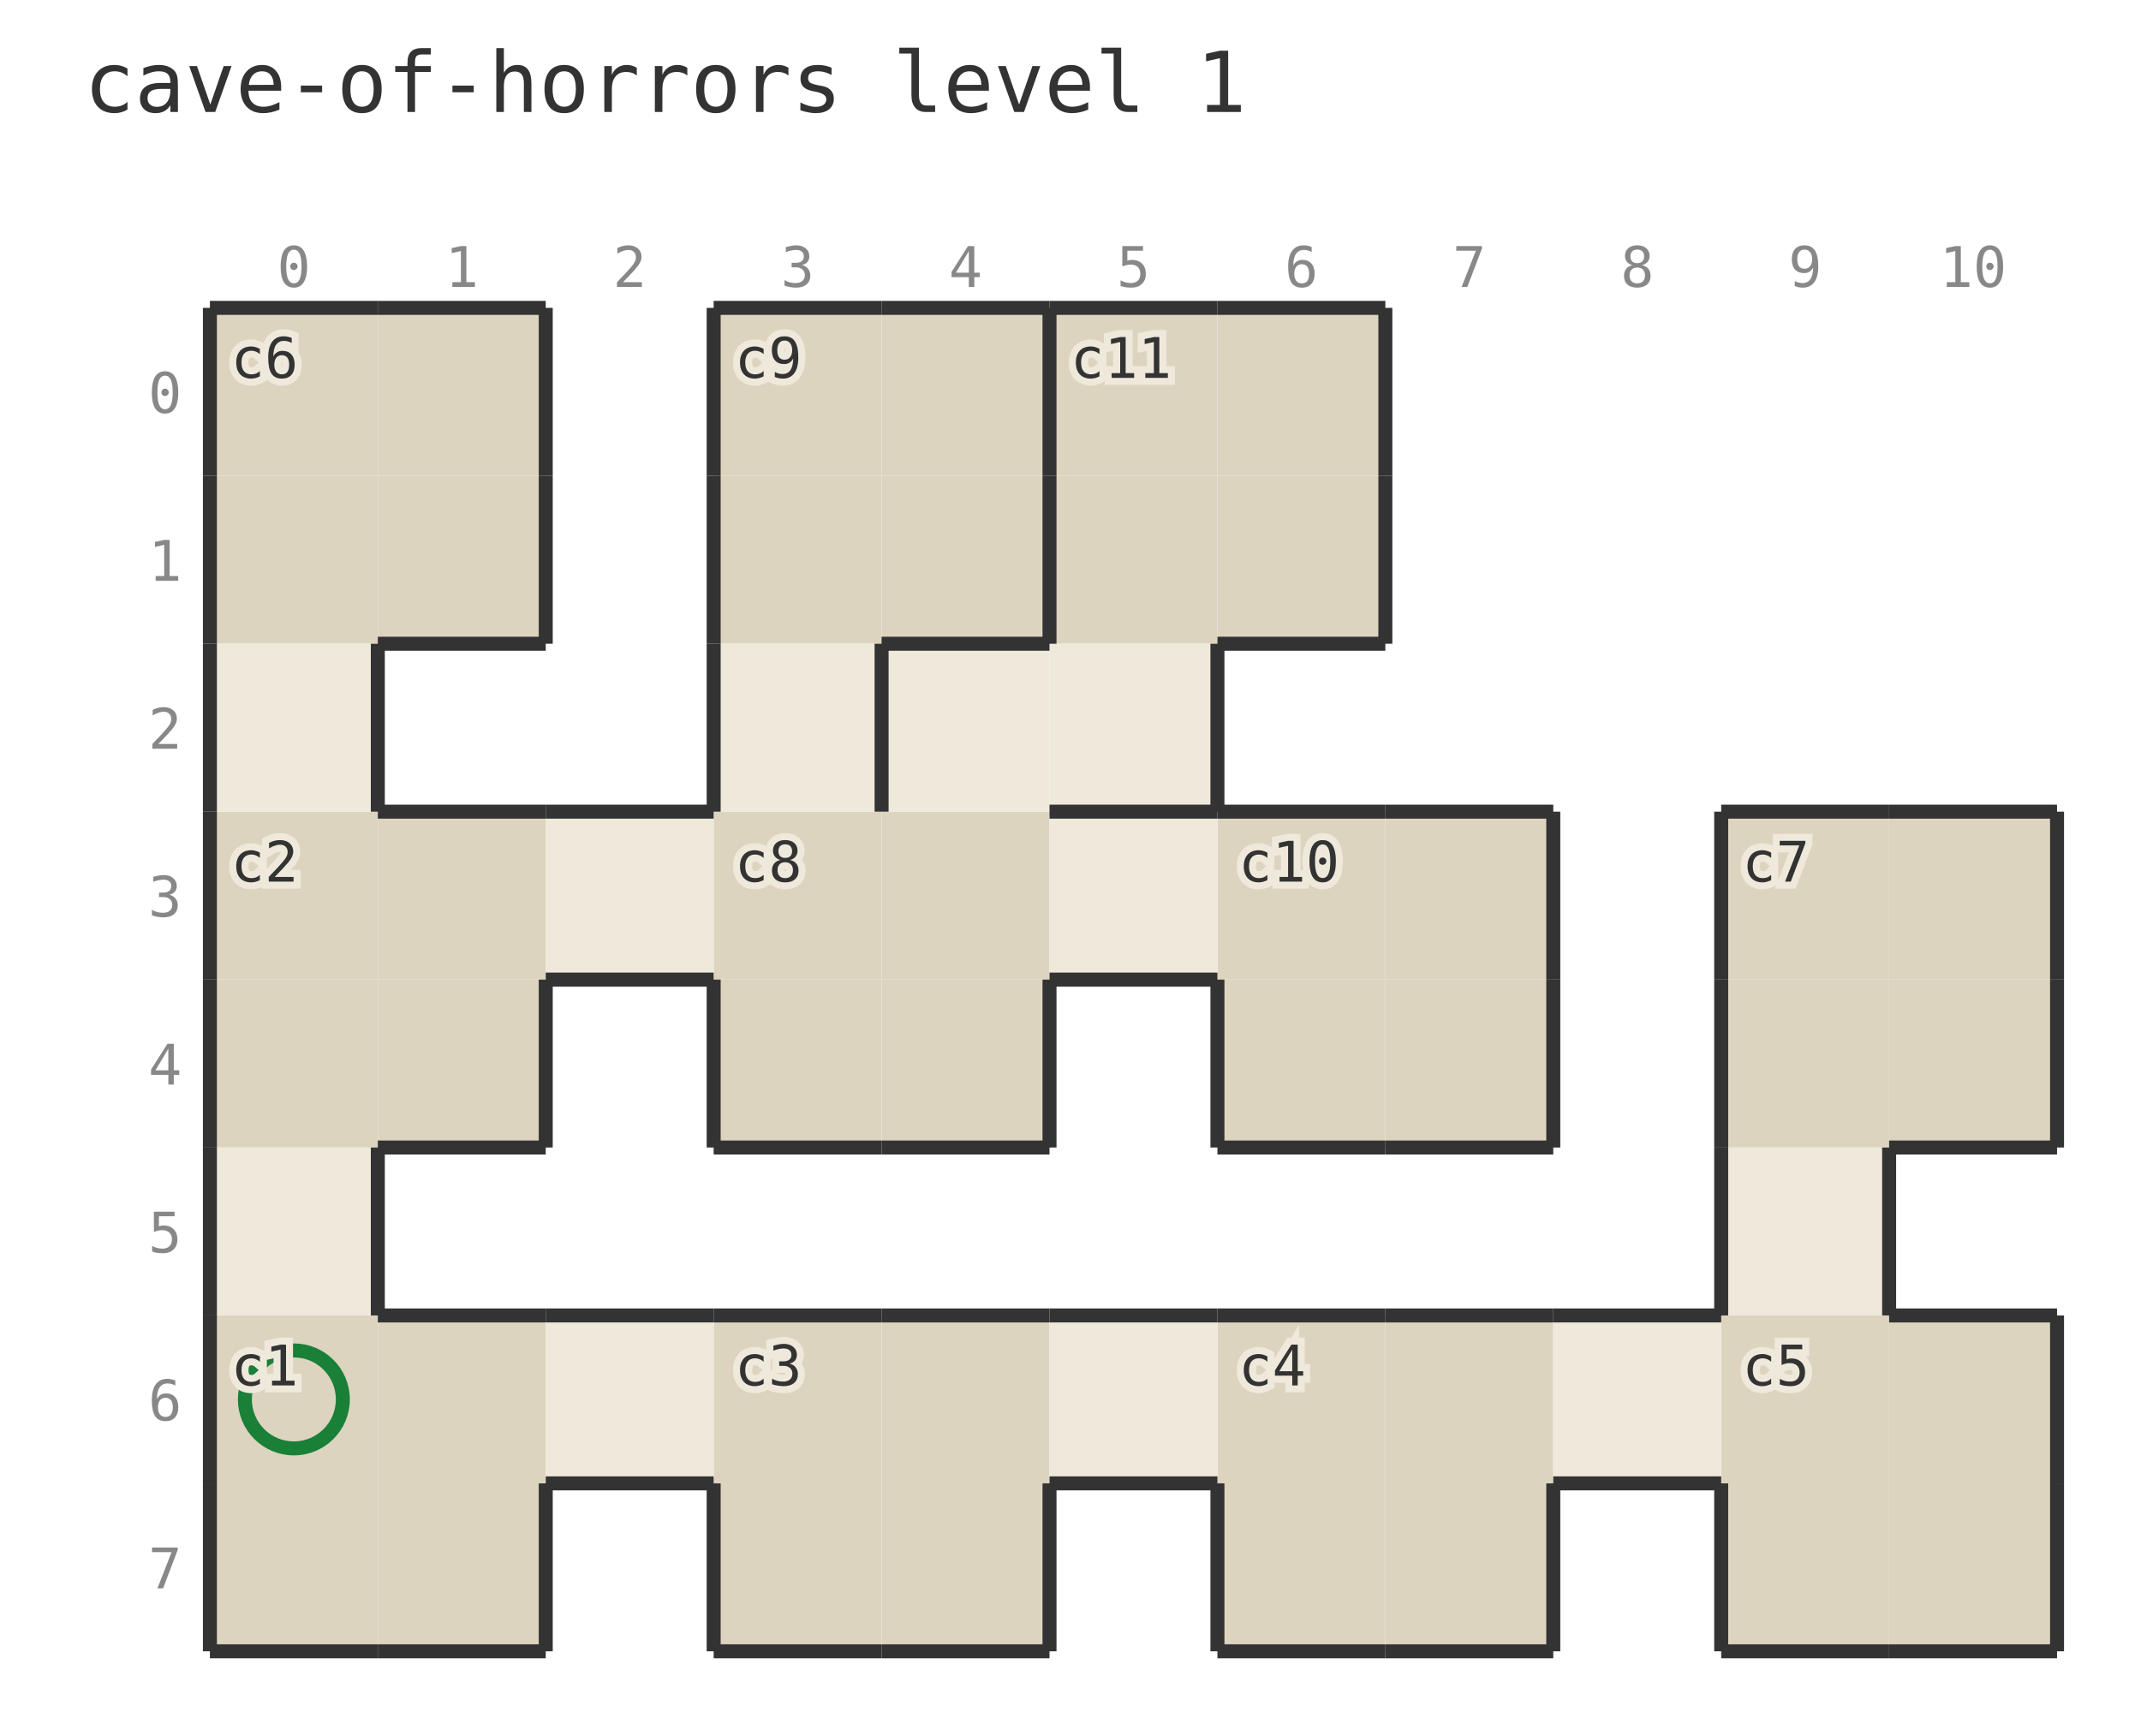
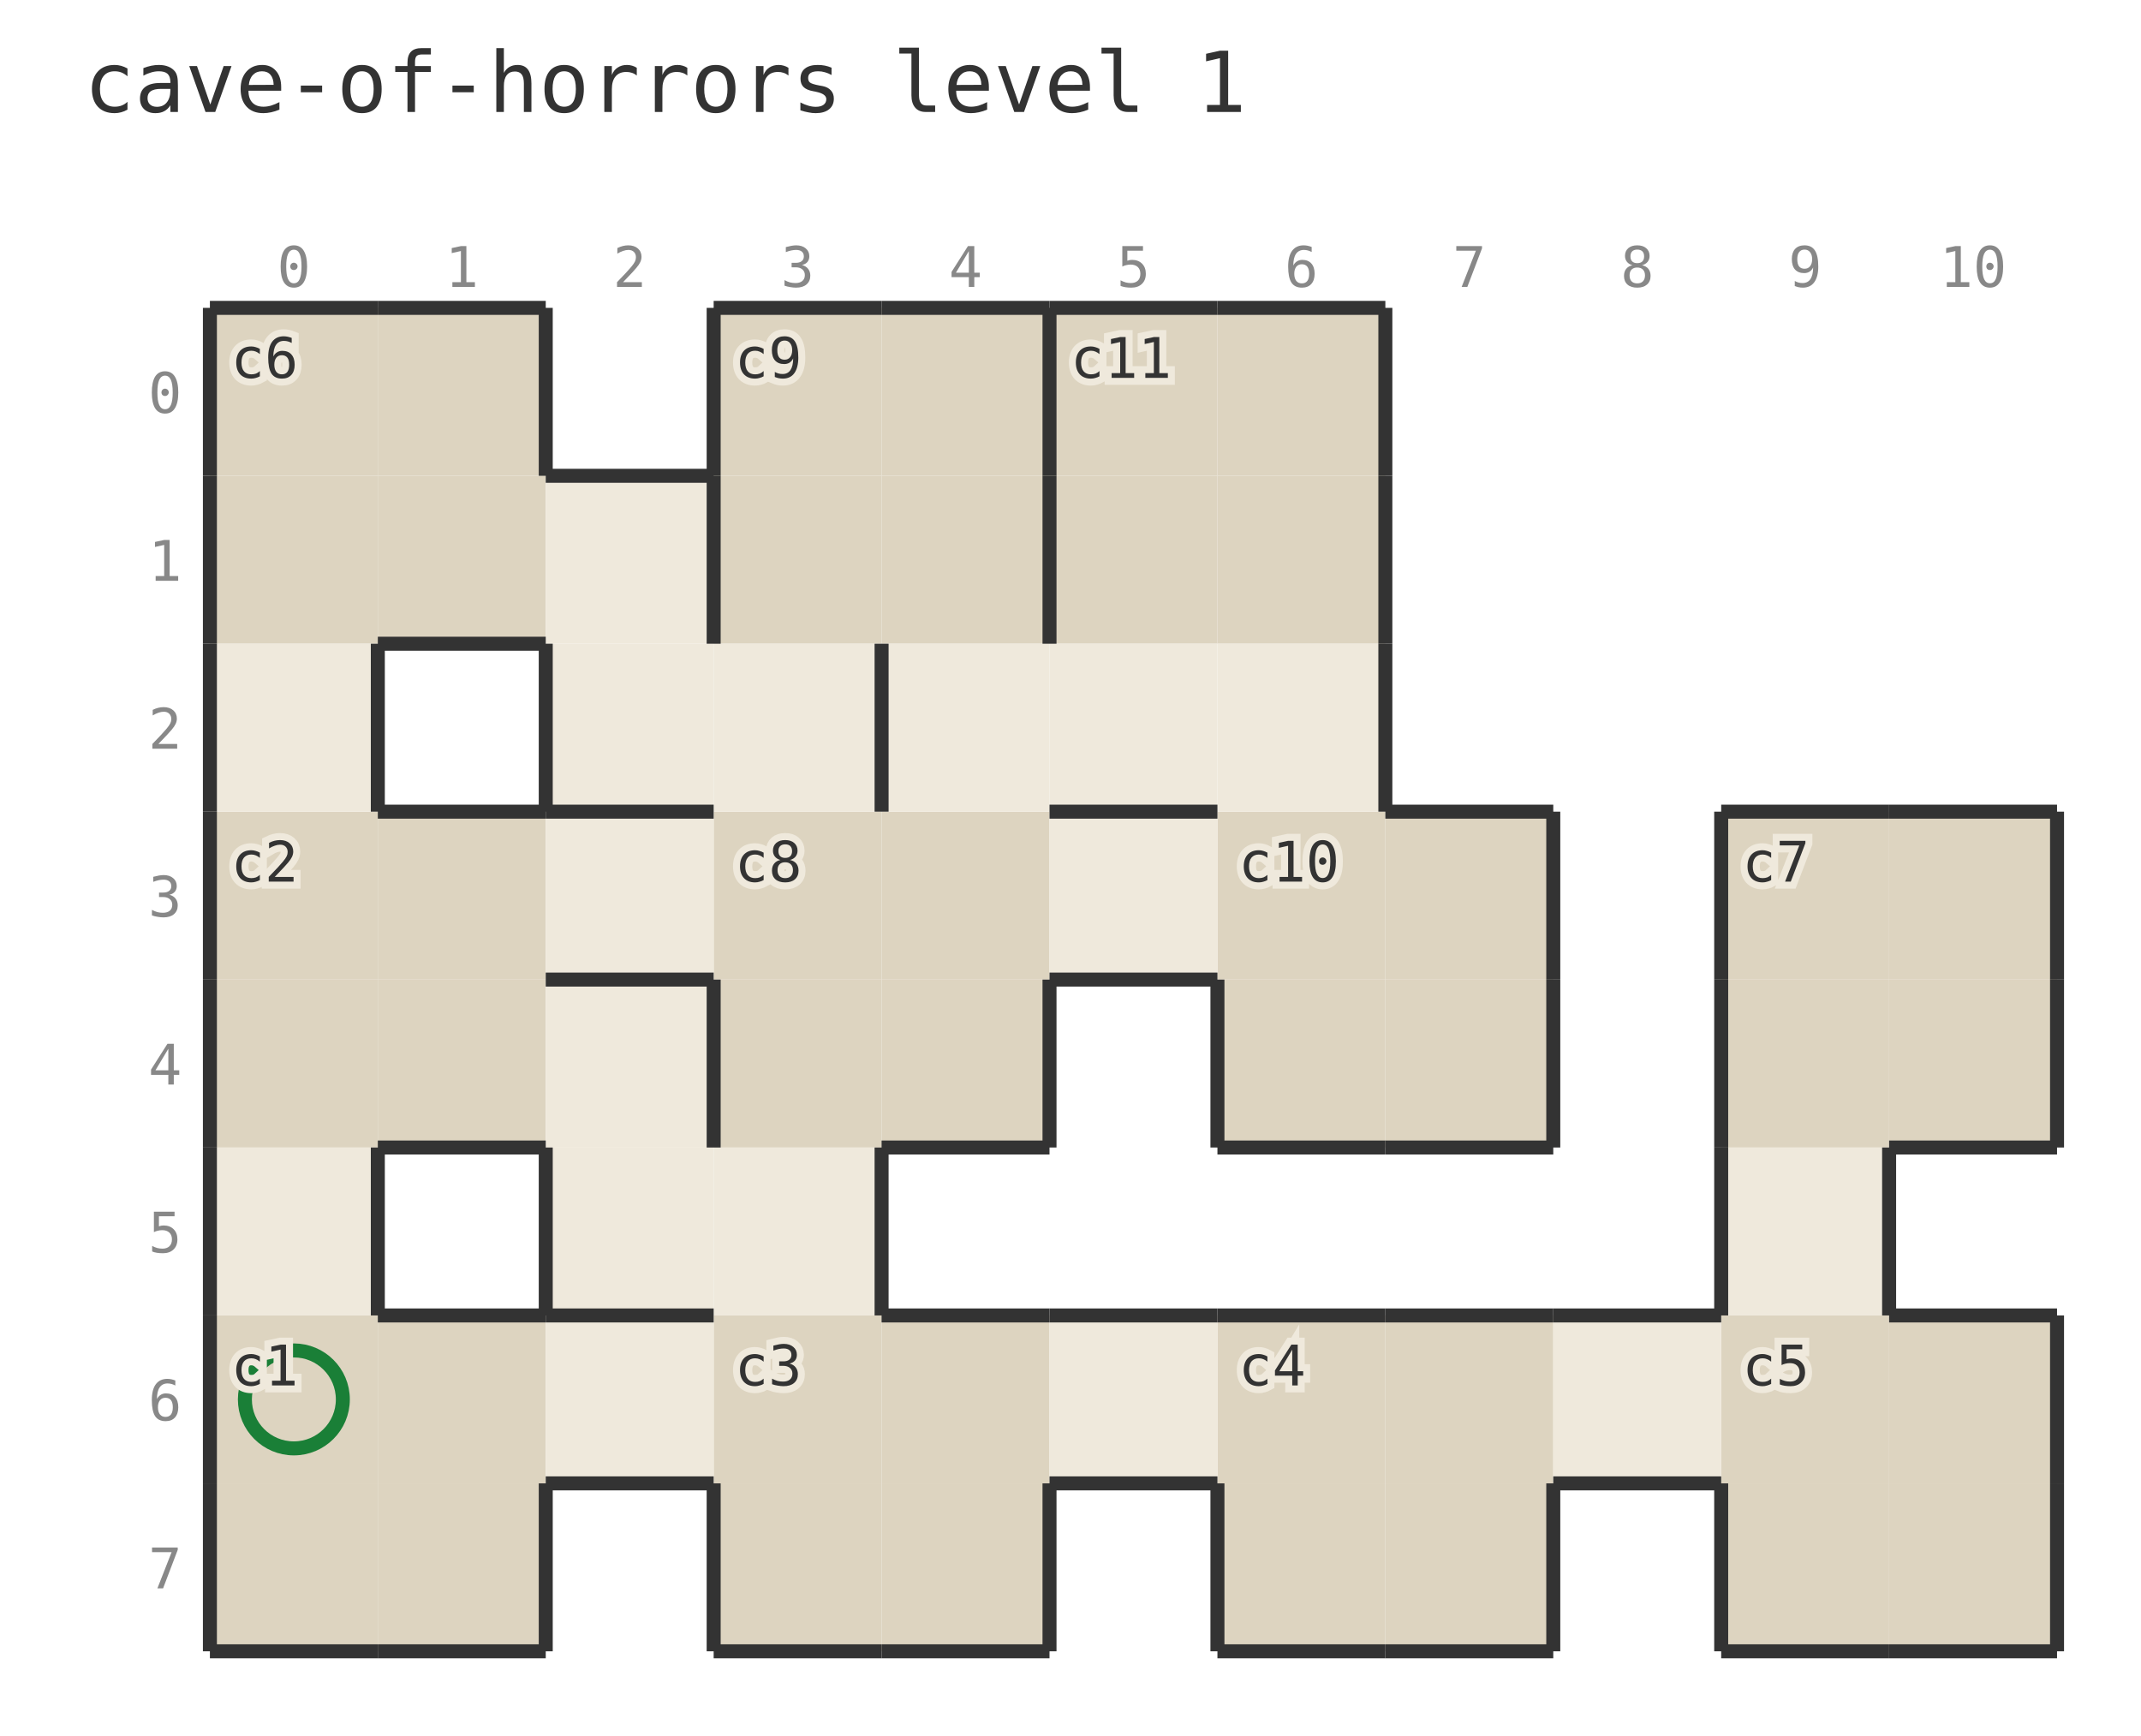
<svg xmlns="http://www.w3.org/2000/svg" width="306" height="248" viewBox="0 0 306 248">
  <text x="12" y="16" font-family="monospace" font-size="12" fill="#333333">cave-of-horrors level 1</text>
  <text x="42" y="41" font-family="monospace" font-size="8" text-anchor="middle" fill="#888888">0</text>
  <text x="66" y="41" font-family="monospace" font-size="8" text-anchor="middle" fill="#888888">1</text>
  <text x="90" y="41" font-family="monospace" font-size="8" text-anchor="middle" fill="#888888">2</text>
  <text x="114" y="41" font-family="monospace" font-size="8" text-anchor="middle" fill="#888888">3</text>
  <text x="138" y="41" font-family="monospace" font-size="8" text-anchor="middle" fill="#888888">4</text>
  <text x="162" y="41" font-family="monospace" font-size="8" text-anchor="middle" fill="#888888">5</text>
  <text x="186" y="41" font-family="monospace" font-size="8" text-anchor="middle" fill="#888888">6</text>
  <text x="210" y="41" font-family="monospace" font-size="8" text-anchor="middle" fill="#888888">7</text>
  <text x="234" y="41" font-family="monospace" font-size="8" text-anchor="middle" fill="#888888">8</text>
  <text x="258" y="41" font-family="monospace" font-size="8" text-anchor="middle" fill="#888888">9</text>
  <text x="282" y="41" font-family="monospace" font-size="8" text-anchor="middle" fill="#888888">10</text>
  <text x="26" y="59" font-family="monospace" font-size="8" text-anchor="end" fill="#888888">0</text>
  <text x="26" y="83" font-family="monospace" font-size="8" text-anchor="end" fill="#888888">1</text>
  <text x="26" y="107" font-family="monospace" font-size="8" text-anchor="end" fill="#888888">2</text>
  <text x="26" y="131" font-family="monospace" font-size="8" text-anchor="end" fill="#888888">3</text>
  <text x="26" y="155" font-family="monospace" font-size="8" text-anchor="end" fill="#888888">4</text>
  <text x="26" y="179" font-family="monospace" font-size="8" text-anchor="end" fill="#888888">5</text>
  <text x="26" y="203" font-family="monospace" font-size="8" text-anchor="end" fill="#888888">6</text>
  <text x="26" y="227" font-family="monospace" font-size="8" text-anchor="end" fill="#888888">7</text>
  <rect x="30" y="188" width="24" height="24" fill="#ddd4c0" />
  <rect x="54" y="188" width="24" height="24" fill="#ddd4c0" />
  <rect x="30" y="212" width="24" height="24" fill="#ddd4c0" />
  <rect x="54" y="212" width="24" height="24" fill="#ddd4c0" />
  <rect x="30" y="116" width="24" height="24" fill="#ddd4c0" />
  <rect x="54" y="116" width="24" height="24" fill="#ddd4c0" />
  <rect x="30" y="140" width="24" height="24" fill="#ddd4c0" />
  <rect x="54" y="140" width="24" height="24" fill="#ddd4c0" />
  <rect x="102" y="188" width="24" height="24" fill="#ddd4c0" />
  <rect x="126" y="188" width="24" height="24" fill="#ddd4c0" />
  <rect x="102" y="212" width="24" height="24" fill="#ddd4c0" />
  <rect x="126" y="212" width="24" height="24" fill="#ddd4c0" />
  <rect x="174" y="188" width="24" height="24" fill="#ddd4c0" />
  <rect x="198" y="188" width="24" height="24" fill="#ddd4c0" />
  <rect x="174" y="212" width="24" height="24" fill="#ddd4c0" />
  <rect x="198" y="212" width="24" height="24" fill="#ddd4c0" />
  <rect x="246" y="188" width="24" height="24" fill="#ddd4c0" />
  <rect x="270" y="188" width="24" height="24" fill="#ddd4c0" />
  <rect x="246" y="212" width="24" height="24" fill="#ddd4c0" />
  <rect x="270" y="212" width="24" height="24" fill="#ddd4c0" />
  <rect x="30" y="44" width="24" height="24" fill="#ddd4c0" />
  <rect x="54" y="44" width="24" height="24" fill="#ddd4c0" />
  <rect x="30" y="68" width="24" height="24" fill="#ddd4c0" />
  <rect x="54" y="68" width="24" height="24" fill="#ddd4c0" />
  <rect x="246" y="116" width="24" height="24" fill="#ddd4c0" />
  <rect x="270" y="116" width="24" height="24" fill="#ddd4c0" />
  <rect x="246" y="140" width="24" height="24" fill="#ddd4c0" />
  <rect x="270" y="140" width="24" height="24" fill="#ddd4c0" />
  <rect x="102" y="116" width="24" height="24" fill="#ddd4c0" />
  <rect x="126" y="116" width="24" height="24" fill="#ddd4c0" />
  <rect x="102" y="140" width="24" height="24" fill="#ddd4c0" />
  <rect x="126" y="140" width="24" height="24" fill="#ddd4c0" />
  <rect x="102" y="44" width="24" height="24" fill="#ddd4c0" />
  <rect x="126" y="44" width="24" height="24" fill="#ddd4c0" />
  <rect x="102" y="68" width="24" height="24" fill="#ddd4c0" />
  <rect x="126" y="68" width="24" height="24" fill="#ddd4c0" />
  <rect x="174" y="116" width="24" height="24" fill="#ddd4c0" />
  <rect x="198" y="116" width="24" height="24" fill="#ddd4c0" />
  <rect x="174" y="140" width="24" height="24" fill="#ddd4c0" />
  <rect x="198" y="140" width="24" height="24" fill="#ddd4c0" />
  <rect x="150" y="44" width="24" height="24" fill="#ddd4c0" />
  <rect x="174" y="44" width="24" height="24" fill="#ddd4c0" />
  <rect x="150" y="68" width="24" height="24" fill="#ddd4c0" />
  <rect x="174" y="68" width="24" height="24" fill="#ddd4c0" />
+   <rect x="78" y="68" width="24" height="24" fill="#efe9dc" />
  <rect x="30" y="92" width="24" height="24" fill="#efe9dc" />
+   <rect x="78" y="92" width="24" height="24" fill="#efe9dc" />
  <rect x="102" y="92" width="24" height="24" fill="#efe9dc" />
  <rect x="126" y="92" width="24" height="24" fill="#efe9dc" />
  <rect x="150" y="92" width="24" height="24" fill="#efe9dc" />
+   <rect x="174" y="92" width="24" height="24" fill="#efe9dc" />
  <rect x="78" y="116" width="24" height="24" fill="#efe9dc" />
  <rect x="150" y="116" width="24" height="24" fill="#efe9dc" />
+   <rect x="78" y="140" width="24" height="24" fill="#efe9dc" />
  <rect x="30" y="164" width="24" height="24" fill="#efe9dc" />
+   <rect x="78" y="164" width="24" height="24" fill="#efe9dc" />
+   <rect x="102" y="164" width="24" height="24" fill="#efe9dc" />
  <rect x="246" y="164" width="24" height="24" fill="#efe9dc" />
  <rect x="78" y="188" width="24" height="24" fill="#efe9dc" />
  <rect x="150" y="188" width="24" height="24" fill="#efe9dc" />
  <rect x="222" y="188" width="24" height="24" fill="#efe9dc" />
  <line x1="30" y1="44" x2="30" y2="68" stroke="#333333" stroke-width="2" />
  <line x1="30" y1="44" x2="54" y2="44" stroke="#333333" stroke-width="2" />
  <line x1="30" y1="68" x2="30" y2="92" stroke="#333333" stroke-width="2" />
  <line x1="30" y1="92" x2="30" y2="116" stroke="#333333" stroke-width="2" />
  <line x1="30" y1="116" x2="30" y2="140" stroke="#333333" stroke-width="2" />
  <line x1="30" y1="140" x2="30" y2="164" stroke="#333333" stroke-width="2" />
  <line x1="30" y1="164" x2="30" y2="188" stroke="#333333" stroke-width="2" />
  <line x1="30" y1="188" x2="30" y2="212" stroke="#333333" stroke-width="2" />
  <line x1="30" y1="212" x2="30" y2="236" stroke="#333333" stroke-width="2" />
  <line x1="30" y1="236" x2="54" y2="236" stroke="#333333" stroke-width="2" />
  <line x1="54" y1="44" x2="78" y2="44" stroke="#333333" stroke-width="2" />
  <line x1="54" y1="92" x2="54" y2="116" stroke="#333333" stroke-width="2" />
  <line x1="54" y1="92" x2="78" y2="92" stroke="#333333" stroke-width="2" />
  <line x1="54" y1="116" x2="78" y2="116" stroke="#333333" stroke-width="2" />
  <line x1="54" y1="164" x2="54" y2="188" stroke="#333333" stroke-width="2" />
  <line x1="54" y1="164" x2="78" y2="164" stroke="#333333" stroke-width="2" />
  <line x1="54" y1="188" x2="78" y2="188" stroke="#333333" stroke-width="2" />
  <line x1="54" y1="236" x2="78" y2="236" stroke="#333333" stroke-width="2" />
  <line x1="78" y1="44" x2="78" y2="68" stroke="#333333" stroke-width="2" />
-   <line x1="78" y1="68" x2="78" y2="92" stroke="#333333" stroke-width="2" />
+   <line x1="78" y1="68" x2="102" y2="68" stroke="#333333" stroke-width="2" />
+   <line x1="78" y1="92" x2="78" y2="116" stroke="#333333" stroke-width="2" />
  <line x1="78" y1="116" x2="102" y2="116" stroke="#333333" stroke-width="2" />
-   <line x1="78" y1="140" x2="78" y2="164" stroke="#333333" stroke-width="2" />
  <line x1="78" y1="140" x2="102" y2="140" stroke="#333333" stroke-width="2" />
+   <line x1="78" y1="164" x2="78" y2="188" stroke="#333333" stroke-width="2" />
  <line x1="78" y1="188" x2="102" y2="188" stroke="#333333" stroke-width="2" />
  <line x1="78" y1="212" x2="78" y2="236" stroke="#333333" stroke-width="2" />
  <line x1="78" y1="212" x2="102" y2="212" stroke="#333333" stroke-width="2" />
  <line x1="102" y1="44" x2="102" y2="68" stroke="#333333" stroke-width="2" />
  <line x1="102" y1="44" x2="126" y2="44" stroke="#333333" stroke-width="2" />
  <line x1="102" y1="68" x2="102" y2="92" stroke="#333333" stroke-width="2" />
-   <line x1="102" y1="92" x2="102" y2="116" stroke="#333333" stroke-width="2" />
  <line x1="102" y1="140" x2="102" y2="164" stroke="#333333" stroke-width="2" />
-   <line x1="102" y1="164" x2="126" y2="164" stroke="#333333" stroke-width="2" />
-   <line x1="102" y1="188" x2="126" y2="188" stroke="#333333" stroke-width="2" />
  <line x1="102" y1="212" x2="102" y2="236" stroke="#333333" stroke-width="2" />
  <line x1="102" y1="236" x2="126" y2="236" stroke="#333333" stroke-width="2" />
  <line x1="126" y1="44" x2="150" y2="44" stroke="#333333" stroke-width="2" />
  <line x1="126" y1="92" x2="126" y2="116" stroke="#333333" stroke-width="2" />
-   <line x1="126" y1="92" x2="150" y2="92" stroke="#333333" stroke-width="2" />
+   <line x1="126" y1="164" x2="126" y2="188" stroke="#333333" stroke-width="2" />
  <line x1="126" y1="164" x2="150" y2="164" stroke="#333333" stroke-width="2" />
  <line x1="126" y1="188" x2="150" y2="188" stroke="#333333" stroke-width="2" />
  <line x1="126" y1="236" x2="150" y2="236" stroke="#333333" stroke-width="2" />
  <line x1="150" y1="44" x2="150" y2="68" stroke="#333333" stroke-width="2" />
  <line x1="150" y1="44" x2="174" y2="44" stroke="#333333" stroke-width="2" />
  <line x1="150" y1="68" x2="150" y2="92" stroke="#333333" stroke-width="2" />
  <line x1="150" y1="116" x2="174" y2="116" stroke="#333333" stroke-width="2" />
  <line x1="150" y1="140" x2="150" y2="164" stroke="#333333" stroke-width="2" />
  <line x1="150" y1="140" x2="174" y2="140" stroke="#333333" stroke-width="2" />
  <line x1="150" y1="188" x2="174" y2="188" stroke="#333333" stroke-width="2" />
  <line x1="150" y1="212" x2="150" y2="236" stroke="#333333" stroke-width="2" />
  <line x1="150" y1="212" x2="174" y2="212" stroke="#333333" stroke-width="2" />
  <line x1="174" y1="44" x2="198" y2="44" stroke="#333333" stroke-width="2" />
-   <line x1="174" y1="92" x2="174" y2="116" stroke="#333333" stroke-width="2" />
-   <line x1="174" y1="92" x2="198" y2="92" stroke="#333333" stroke-width="2" />
-   <line x1="174" y1="116" x2="198" y2="116" stroke="#333333" stroke-width="2" />
  <line x1="174" y1="140" x2="174" y2="164" stroke="#333333" stroke-width="2" />
  <line x1="174" y1="164" x2="198" y2="164" stroke="#333333" stroke-width="2" />
  <line x1="174" y1="188" x2="198" y2="188" stroke="#333333" stroke-width="2" />
  <line x1="174" y1="212" x2="174" y2="236" stroke="#333333" stroke-width="2" />
  <line x1="174" y1="236" x2="198" y2="236" stroke="#333333" stroke-width="2" />
  <line x1="198" y1="44" x2="198" y2="68" stroke="#333333" stroke-width="2" />
  <line x1="198" y1="68" x2="198" y2="92" stroke="#333333" stroke-width="2" />
+   <line x1="198" y1="92" x2="198" y2="116" stroke="#333333" stroke-width="2" />
  <line x1="198" y1="116" x2="222" y2="116" stroke="#333333" stroke-width="2" />
  <line x1="198" y1="164" x2="222" y2="164" stroke="#333333" stroke-width="2" />
  <line x1="198" y1="188" x2="222" y2="188" stroke="#333333" stroke-width="2" />
  <line x1="198" y1="236" x2="222" y2="236" stroke="#333333" stroke-width="2" />
  <line x1="222" y1="116" x2="222" y2="140" stroke="#333333" stroke-width="2" />
  <line x1="222" y1="140" x2="222" y2="164" stroke="#333333" stroke-width="2" />
  <line x1="222" y1="188" x2="246" y2="188" stroke="#333333" stroke-width="2" />
  <line x1="222" y1="212" x2="222" y2="236" stroke="#333333" stroke-width="2" />
  <line x1="222" y1="212" x2="246" y2="212" stroke="#333333" stroke-width="2" />
  <line x1="246" y1="116" x2="246" y2="140" stroke="#333333" stroke-width="2" />
  <line x1="246" y1="116" x2="270" y2="116" stroke="#333333" stroke-width="2" />
  <line x1="246" y1="140" x2="246" y2="164" stroke="#333333" stroke-width="2" />
  <line x1="246" y1="164" x2="246" y2="188" stroke="#333333" stroke-width="2" />
  <line x1="246" y1="212" x2="246" y2="236" stroke="#333333" stroke-width="2" />
  <line x1="246" y1="236" x2="270" y2="236" stroke="#333333" stroke-width="2" />
  <line x1="270" y1="116" x2="294" y2="116" stroke="#333333" stroke-width="2" />
  <line x1="270" y1="164" x2="270" y2="188" stroke="#333333" stroke-width="2" />
  <line x1="270" y1="164" x2="294" y2="164" stroke="#333333" stroke-width="2" />
  <line x1="270" y1="188" x2="294" y2="188" stroke="#333333" stroke-width="2" />
  <line x1="270" y1="236" x2="294" y2="236" stroke="#333333" stroke-width="2" />
  <line x1="294" y1="116" x2="294" y2="140" stroke="#333333" stroke-width="2" />
  <line x1="294" y1="140" x2="294" y2="164" stroke="#333333" stroke-width="2" />
  <line x1="294" y1="188" x2="294" y2="212" stroke="#333333" stroke-width="2" />
  <line x1="294" y1="212" x2="294" y2="236" stroke="#333333" stroke-width="2" />
  <circle cx="42" cy="200" r="7" fill="none" stroke="#1a7f37" stroke-width="2" />
  <text x="33" y="198" font-family="monospace" font-size="8" paint-order="stroke" stroke="#efe9dc" stroke-width="2" fill="#333333">c1</text>
  <text x="33" y="126" font-family="monospace" font-size="8" paint-order="stroke" stroke="#efe9dc" stroke-width="2" fill="#333333">c2</text>
  <text x="105" y="198" font-family="monospace" font-size="8" paint-order="stroke" stroke="#efe9dc" stroke-width="2" fill="#333333">c3</text>
  <text x="177" y="198" font-family="monospace" font-size="8" paint-order="stroke" stroke="#efe9dc" stroke-width="2" fill="#333333">c4</text>
  <text x="249" y="198" font-family="monospace" font-size="8" paint-order="stroke" stroke="#efe9dc" stroke-width="2" fill="#333333">c5</text>
  <text x="33" y="54" font-family="monospace" font-size="8" paint-order="stroke" stroke="#efe9dc" stroke-width="2" fill="#333333">c6</text>
  <text x="249" y="126" font-family="monospace" font-size="8" paint-order="stroke" stroke="#efe9dc" stroke-width="2" fill="#333333">c7</text>
  <text x="105" y="126" font-family="monospace" font-size="8" paint-order="stroke" stroke="#efe9dc" stroke-width="2" fill="#333333">c8</text>
  <text x="105" y="54" font-family="monospace" font-size="8" paint-order="stroke" stroke="#efe9dc" stroke-width="2" fill="#333333">c9</text>
  <text x="177" y="126" font-family="monospace" font-size="8" paint-order="stroke" stroke="#efe9dc" stroke-width="2" fill="#333333">c10</text>
  <text x="153" y="54" font-family="monospace" font-size="8" paint-order="stroke" stroke="#efe9dc" stroke-width="2" fill="#333333">c11</text>
</svg>
